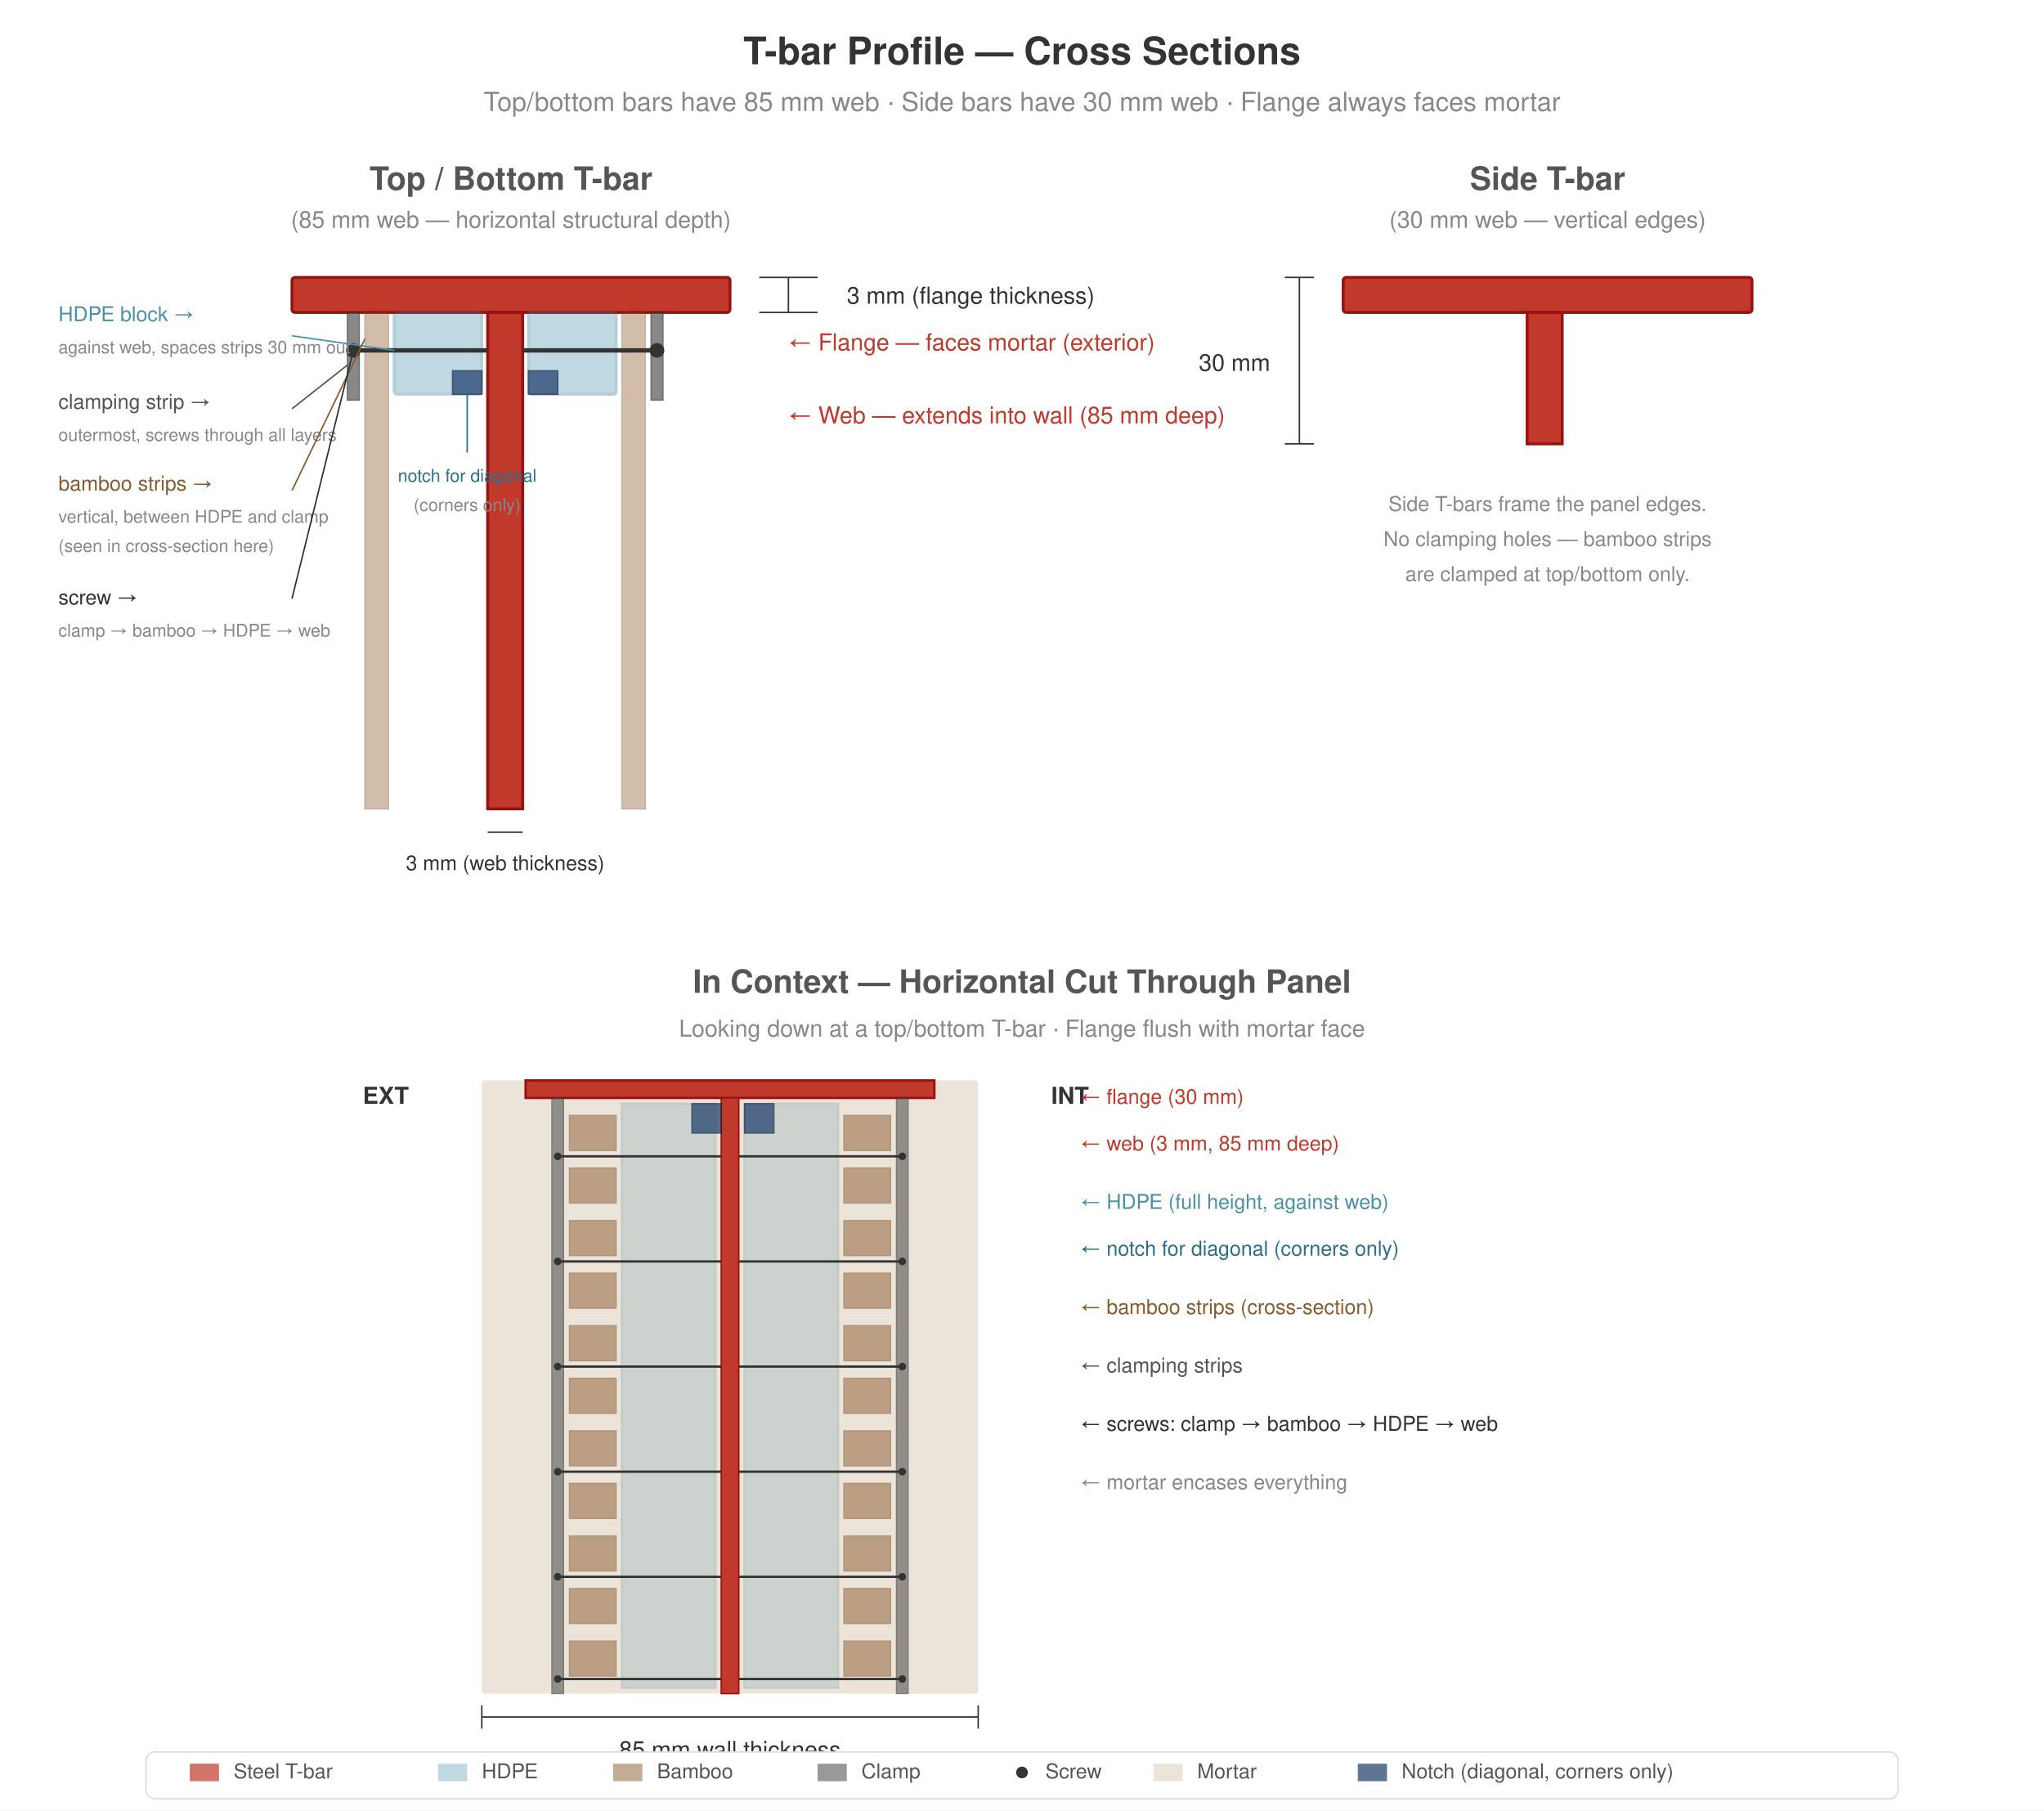
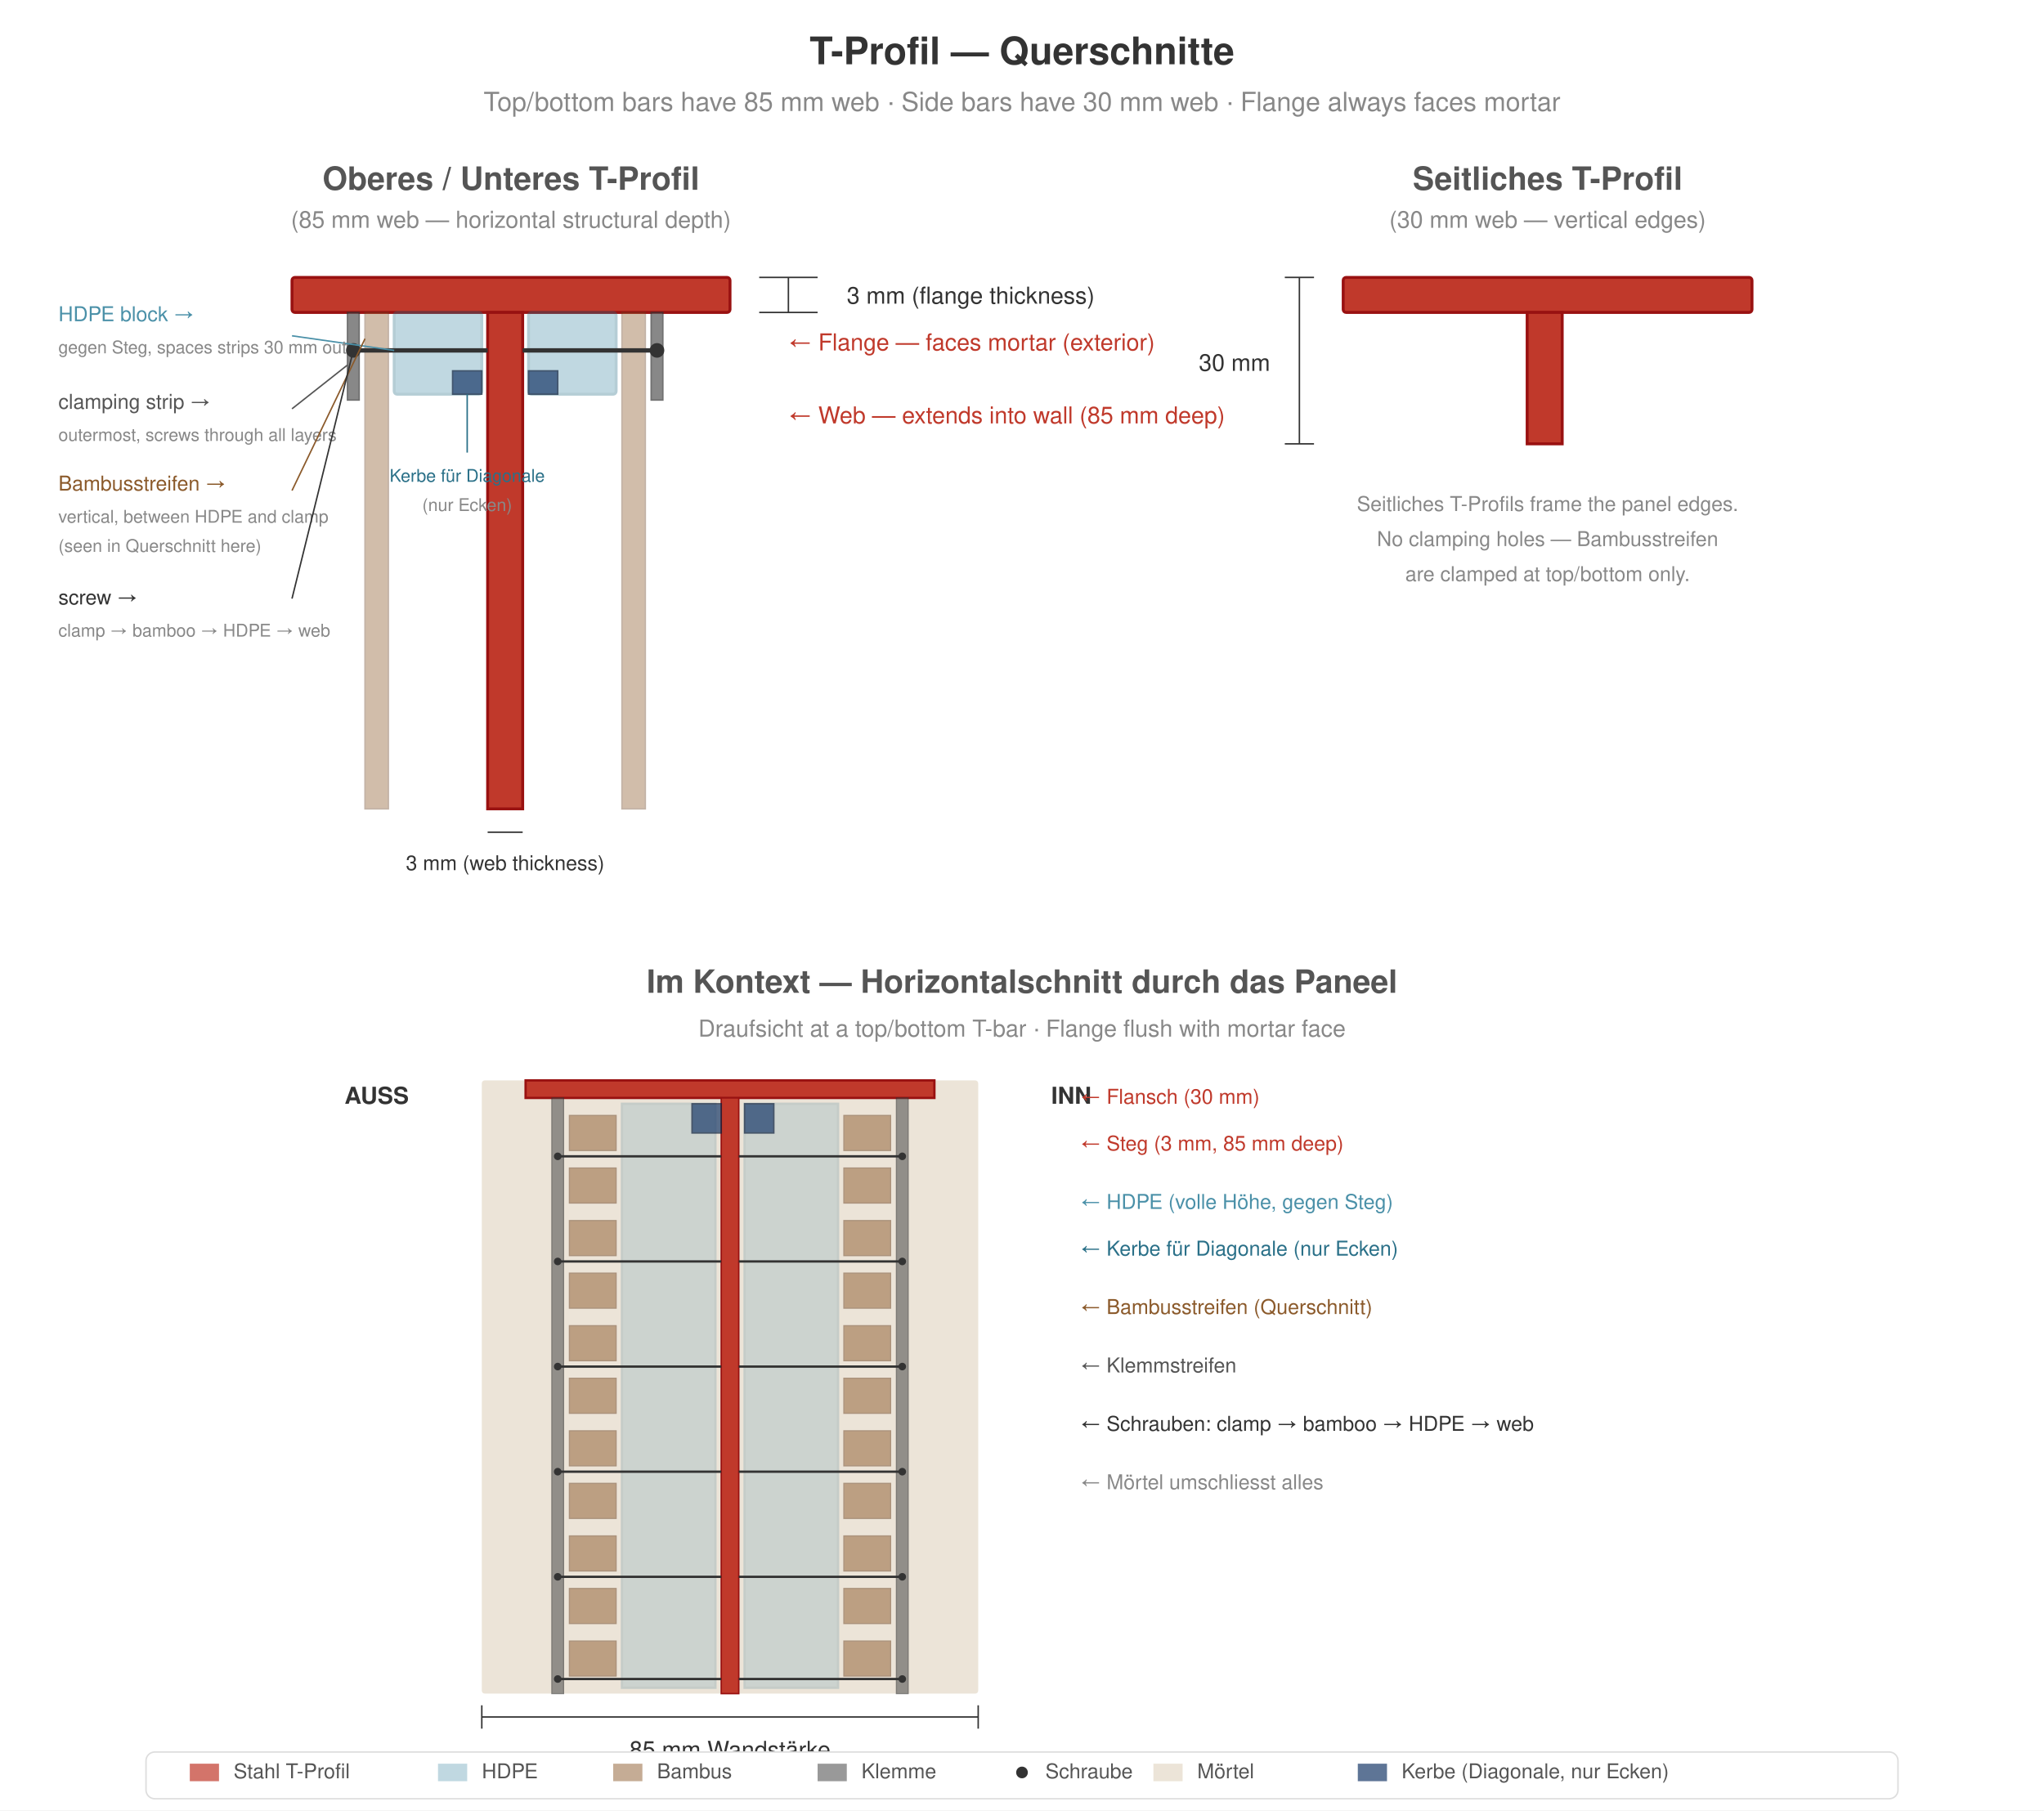
<svg xmlns="http://www.w3.org/2000/svg" viewBox="0 0 700 620" style="background:#ffffff">
  <rect width="100%" height="100%" fill="white" />
-   <text x="350" y="22" text-anchor="middle" font-size="13" fill="#333" font-weight="bold" font-family="Helvetica,Arial,sans-serif">T-bar Profile — Cross Sections</text>
+   <text x="350" y="22" text-anchor="middle" font-size="13" fill="#333" font-weight="bold" font-family="Helvetica,Arial,sans-serif">T-Profil — Querschnitte</text>
  <text x="350" y="38" text-anchor="middle" font-size="9" fill="#888" font-family="Helvetica,Arial,sans-serif">Top/bottom bars have 85 mm web · Side bars have 30 mm web · Flange always faces mortar</text>
-   <text x="175" y="65" text-anchor="middle" font-size="11" fill="#555" font-weight="bold" font-family="Helvetica,Arial,sans-serif">Top / Bottom T-bar</text>
+   <text x="175" y="65" text-anchor="middle" font-size="11" fill="#555" font-weight="bold" font-family="Helvetica,Arial,sans-serif">Oberes / Unteres T-Profil</text>
  <text x="175" y="78" text-anchor="middle" font-size="8" fill="#888" font-family="Helvetica,Arial,sans-serif">(85 mm web — horizontal structural depth)</text>
  <rect x="100" y="95" width="150" height="12" fill="#c0392b" stroke="#911" stroke-width="1" rx="1" />
  <rect x="167" y="107" width="12" height="170" fill="#c0392b" stroke="#911" stroke-width="1" />
  <rect x="135" y="107" width="30" height="28" fill="#4a90a8" opacity="0.35" stroke="#2a7088" stroke-width="1" rx="1" />
  <rect x="155" y="127" width="10" height="8" fill="#1a3a6a" opacity="0.7" stroke="#0d1f3c" stroke-width="0.5" />
  <rect x="181" y="107" width="30" height="28" fill="#4a90a8" opacity="0.35" stroke="#2a7088" stroke-width="1" rx="1" />
  <rect x="181" y="127" width="10" height="8" fill="#1a3a6a" opacity="0.7" stroke="#0d1f3c" stroke-width="0.5" />
  <rect x="125" y="107" width="8" height="170" fill="#8B5A2B" opacity="0.4" stroke="#6a4020" stroke-width="0.5" />
  <rect x="213" y="107" width="8" height="170" fill="#8B5A2B" opacity="0.4" stroke="#6a4020" stroke-width="0.5" />
  <rect x="119" y="107" width="4" height="30" fill="#555" opacity="0.7" stroke="#333" stroke-width="0.5" />
  <rect x="223" y="107" width="4" height="30" fill="#555" opacity="0.7" stroke="#333" stroke-width="0.5" />
  <line x1="121" y1="120" x2="167" y2="120" stroke="#333" stroke-width="1.5" />
  <circle cx="121" cy="120" r="2.5" fill="#333" />
  <line x1="225" y1="120" x2="179" y2="120" stroke="#333" stroke-width="1.5" />
  <circle cx="225" cy="120" r="2.5" fill="#333" />
  <line x1="160" y1="135" x2="160" y2="155" stroke="#2a7088" stroke-width="0.5" />
-   <text x="160" y="165" text-anchor="middle" font-size="6" fill="#2a7088" font-family="Helvetica,Arial,sans-serif">notch for diagonal</text>
-   <text x="160" y="175" text-anchor="middle" font-size="6" fill="#888" font-family="Helvetica,Arial,sans-serif">(corners only)</text>
+   <text x="160" y="165" text-anchor="middle" font-size="6" fill="#2a7088" font-family="Helvetica,Arial,sans-serif">Kerbe für Diagonale</text>
+   <text x="160" y="175" text-anchor="middle" font-size="6" fill="#888" font-family="Helvetica,Arial,sans-serif">(nur Ecken)</text>
  <line x1="260" y1="95" x2="280" y2="95" stroke="#333" stroke-width="0.5" />
  <line x1="260" y1="107" x2="280" y2="107" stroke="#333" stroke-width="0.5" />
  <line x1="270" y1="95" x2="270" y2="107" stroke="#333" stroke-width="0.5" />
  <text x="290" y="104" font-size="8" fill="#333" font-family="Helvetica,Arial,sans-serif">3 mm (flange thickness)</text>
  <line x1="167" y1="285" x2="179" y2="285" stroke="#333" stroke-width="0.5" />
  <text x="173" y="298" text-anchor="middle" font-size="7" fill="#333" font-family="Helvetica,Arial,sans-serif">3 mm (web thickness)</text>
  <g font-family="Helvetica,Arial,sans-serif">
    <text x="270" y="120" font-size="8" fill="#c0392b">← Flange — faces mortar (exterior)</text>
    <text x="270" y="145" font-size="8" fill="#c0392b">← Web — extends into wall (85 mm deep)</text>
    <line x1="135" y1="120" x2="100" y2="115" stroke="#4a90a8" stroke-width="0.5" />
    <text x="20" y="110" font-size="7" fill="#4a90a8">HDPE block →</text>
-     <text x="20" y="121" font-size="6" fill="#888">against web, spaces strips 30 mm out</text>
+     <text x="20" y="121" font-size="6" fill="#888">gegen Steg, spaces strips 30 mm out</text>
    <line x1="119" y1="125" x2="100" y2="140" stroke="#555" stroke-width="0.5" />
    <text x="20" y="140" font-size="7" fill="#555">clamping strip →</text>
    <text x="20" y="151" font-size="6" fill="#888">outermost, screws through all layers</text>
    <line x1="125" y1="116" x2="100" y2="168" stroke="#8B5A2B" stroke-width="0.5" />
-     <text x="20" y="168" font-size="7" fill="#8B5A2B">bamboo strips →</text>
+     <text x="20" y="168" font-size="7" fill="#8B5A2B">Bambusstreifen →</text>
    <text x="20" y="179" font-size="6" fill="#888">vertical, between HDPE and clamp</text>
-     <text x="20" y="189" font-size="6" fill="#888">(seen in cross-section here)</text>
+     <text x="20" y="189" font-size="6" fill="#888">(seen in Querschnitt here)</text>
    <line x1="121" y1="120" x2="100" y2="205" stroke="#333" stroke-width="0.5" />
    <text x="20" y="207" font-size="7" fill="#333">screw →</text>
    <text x="20" y="218" font-size="6" fill="#888">clamp → bamboo → HDPE → web</text>
  </g>
-   <text x="530" y="65" text-anchor="middle" font-size="11" fill="#555" font-weight="bold" font-family="Helvetica,Arial,sans-serif">Side T-bar</text>
+   <text x="530" y="65" text-anchor="middle" font-size="11" fill="#555" font-weight="bold" font-family="Helvetica,Arial,sans-serif">Seitliches T-Profil</text>
  <text x="530" y="78" text-anchor="middle" font-size="8" fill="#888" font-family="Helvetica,Arial,sans-serif">(30 mm web — vertical edges)</text>
  <rect x="460" y="95" width="140" height="12" fill="#c0392b" stroke="#911" stroke-width="1" rx="1" />
  <rect x="523" y="107" width="12" height="45" fill="#c0392b" stroke="#911" stroke-width="1" />
  <line x1="445" y1="95" x2="445" y2="152" stroke="#333" stroke-width="0.5" />
  <line x1="440" y1="95" x2="450" y2="95" stroke="#333" stroke-width="0.5" />
  <line x1="440" y1="152" x2="450" y2="152" stroke="#333" stroke-width="0.5" />
  <text x="435" y="127" text-anchor="end" font-size="8" fill="#333" font-family="Helvetica,Arial,sans-serif">30 mm</text>
-   <text x="530" y="175" text-anchor="middle" font-size="7" fill="#888" font-family="Helvetica,Arial,sans-serif">Side T-bars frame the panel edges.</text>
-   <text x="530" y="187" text-anchor="middle" font-size="7" fill="#888" font-family="Helvetica,Arial,sans-serif">No clamping holes — bamboo strips</text>
+   <text x="530" y="175" text-anchor="middle" font-size="7" fill="#888" font-family="Helvetica,Arial,sans-serif">Seitliches T-Profils frame the panel edges.</text>
+   <text x="530" y="187" text-anchor="middle" font-size="7" fill="#888" font-family="Helvetica,Arial,sans-serif">No clamping holes — Bambusstreifen</text>
  <text x="530" y="199" text-anchor="middle" font-size="7" fill="#888" font-family="Helvetica,Arial,sans-serif">are clamped at top/bottom only.</text>
-   <text x="350" y="340" text-anchor="middle" font-size="11" fill="#555" font-weight="bold" font-family="Helvetica,Arial,sans-serif">In Context — Horizontal Cut Through Panel</text>
-   <text x="350" y="355" text-anchor="middle" font-size="8" fill="#888" font-family="Helvetica,Arial,sans-serif">Looking down at a top/bottom T-bar · Flange flush with mortar face</text>
+   <text x="350" y="340" text-anchor="middle" font-size="11" fill="#555" font-weight="bold" font-family="Helvetica,Arial,sans-serif">Im Kontext — Horizontalschnitt durch das Paneel</text>
+   <text x="350" y="355" text-anchor="middle" font-size="8" fill="#888" font-family="Helvetica,Arial,sans-serif">Draufsicht at a top/bottom T-bar · Flange flush with mortar face</text>
  <g transform="translate(0, 370)">
    <rect x="165" y="0" width="170" height="210" fill="#d4c4a8" opacity="0.45" rx="1" />
    <rect x="180" y="0" width="140" height="6" fill="#c0392b" stroke="#911" stroke-width="0.8" />
    <rect x="247" y="6" width="6" height="204" fill="#c0392b" stroke="#911" stroke-width="0.5" />
    <rect x="213" y="8" width="32" height="200" fill="#4a90a8" opacity="0.2" stroke="#2a7088" stroke-width="0.8" />
    <rect x="255" y="8" width="32" height="200" fill="#4a90a8" opacity="0.2" stroke="#2a7088" stroke-width="0.8" />
    <rect x="237" y="8" width="10" height="10" fill="#1a3a6a" opacity="0.7" stroke="#0d1f3c" stroke-width="0.5" />
    <rect x="255" y="8" width="10" height="10" fill="#1a3a6a" opacity="0.7" stroke="#0d1f3c" stroke-width="0.5" />
    <g fill="#8B5A2B" opacity="0.5" stroke="#6a4020" stroke-width="0.4">
      <rect x="195" y="12" width="16" height="12" />
      <rect x="195" y="30" width="16" height="12" />
      <rect x="195" y="48" width="16" height="12" />
      <rect x="195" y="66" width="16" height="12" />
      <rect x="195" y="84" width="16" height="12" />
      <rect x="195" y="102" width="16" height="12" />
      <rect x="195" y="120" width="16" height="12" />
      <rect x="195" y="138" width="16" height="12" />
      <rect x="195" y="156" width="16" height="12" />
      <rect x="195" y="174" width="16" height="12" />
      <rect x="195" y="192" width="16" height="12" />
      <rect x="289" y="12" width="16" height="12" />
      <rect x="289" y="30" width="16" height="12" />
      <rect x="289" y="48" width="16" height="12" />
      <rect x="289" y="66" width="16" height="12" />
      <rect x="289" y="84" width="16" height="12" />
      <rect x="289" y="102" width="16" height="12" />
      <rect x="289" y="120" width="16" height="12" />
      <rect x="289" y="138" width="16" height="12" />
      <rect x="289" y="156" width="16" height="12" />
      <rect x="289" y="174" width="16" height="12" />
      <rect x="289" y="192" width="16" height="12" />
    </g>
    <rect x="189" y="6" width="4" height="204" fill="#555" opacity="0.6" stroke="#333" stroke-width="0.4" />
    <rect x="307" y="6" width="4" height="204" fill="#555" opacity="0.6" stroke="#333" stroke-width="0.4" />
    <g stroke="#333" stroke-width="0.8">
      <line x1="191" y1="26" x2="247" y2="26" />
      <line x1="191" y1="62" x2="247" y2="62" />
      <line x1="191" y1="98" x2="247" y2="98" />
      <line x1="191" y1="134" x2="247" y2="134" />
      <line x1="191" y1="170" x2="247" y2="170" />
      <line x1="191" y1="205" x2="247" y2="205" />
    </g>
    <g fill="#333">
      <circle cx="191" cy="26" r="1.3" />
      <circle cx="191" cy="62" r="1.3" />
      <circle cx="191" cy="98" r="1.3" />
      <circle cx="191" cy="134" r="1.3" />
      <circle cx="191" cy="170" r="1.3" />
      <circle cx="191" cy="205" r="1.3" />
    </g>
    <g stroke="#333" stroke-width="0.8">
      <line x1="309" y1="26" x2="253" y2="26" />
      <line x1="309" y1="62" x2="253" y2="62" />
      <line x1="309" y1="98" x2="253" y2="98" />
      <line x1="309" y1="134" x2="253" y2="134" />
      <line x1="309" y1="170" x2="253" y2="170" />
      <line x1="309" y1="205" x2="253" y2="205" />
    </g>
    <g fill="#333">
      <circle cx="309" cy="26" r="1.3" />
      <circle cx="309" cy="62" r="1.3" />
      <circle cx="309" cy="98" r="1.3" />
      <circle cx="309" cy="134" r="1.3" />
      <circle cx="309" cy="170" r="1.3" />
      <circle cx="309" cy="205" r="1.3" />
    </g>
-     <text x="140" y="8" text-anchor="end" font-size="8" fill="#333" font-weight="bold" font-family="Helvetica,Arial,sans-serif">EXT</text>
-     <text x="360" y="8" font-size="8" fill="#333" font-weight="bold" font-family="Helvetica,Arial,sans-serif">INT</text>
+     <text x="140" y="8" text-anchor="end" font-size="8" fill="#333" font-weight="bold" font-family="Helvetica,Arial,sans-serif">AUSS</text>
+     <text x="360" y="8" font-size="8" fill="#333" font-weight="bold" font-family="Helvetica,Arial,sans-serif">INN</text>
    <g font-family="Helvetica,Arial,sans-serif">
-       <text x="370" y="8" font-size="7" fill="#c0392b">← flange (30 mm)</text>
-       <text x="370" y="24" font-size="7" fill="#c0392b">← web (3 mm, 85 mm deep)</text>
-       <text x="370" y="44" font-size="7" fill="#4a90a8">← HDPE (full height, against web)</text>
-       <text x="370" y="60" font-size="7" fill="#2a7088">← notch for diagonal (corners only)</text>
-       <text x="370" y="80" font-size="7" fill="#8B5A2B">← bamboo strips (cross-section)</text>
-       <text x="370" y="100" font-size="7" fill="#555">← clamping strips</text>
-       <text x="370" y="120" font-size="7" fill="#333">← screws: clamp → bamboo → HDPE → web</text>
-       <text x="370" y="140" font-size="7" fill="#888">← mortar encases everything</text>
+       <text x="370" y="8" font-size="7" fill="#c0392b">← Flansch (30 mm)</text>
+       <text x="370" y="24" font-size="7" fill="#c0392b">← Steg (3 mm, 85 mm deep)</text>
+       <text x="370" y="44" font-size="7" fill="#4a90a8">← HDPE (volle Höhe, gegen Steg)</text>
+       <text x="370" y="60" font-size="7" fill="#2a7088">← Kerbe für Diagonale (nur Ecken)</text>
+       <text x="370" y="80" font-size="7" fill="#8B5A2B">← Bambusstreifen (Querschnitt)</text>
+       <text x="370" y="100" font-size="7" fill="#555">← Klemmstreifen</text>
+       <text x="370" y="120" font-size="7" fill="#333">← Schrauben: clamp → bamboo → HDPE → web</text>
+       <text x="370" y="140" font-size="7" fill="#888">← Mörtel umschliesst alles</text>
    </g>
    <line x1="165" y1="218" x2="335" y2="218" stroke="#333" stroke-width="0.5" />
    <line x1="165" y1="214" x2="165" y2="222" stroke="#333" stroke-width="0.5" />
    <line x1="335" y1="214" x2="335" y2="222" stroke="#333" stroke-width="0.5" />
-     <text x="250" y="232" text-anchor="middle" font-size="8" fill="#333" font-family="Helvetica,Arial,sans-serif">85 mm wall thickness</text>
+     <text x="250" y="232" text-anchor="middle" font-size="8" fill="#333" font-family="Helvetica,Arial,sans-serif">85 mm Wandstärke</text>
  </g>
  <g transform="translate(50, 600)" font-family="Helvetica,Arial,sans-serif" font-size="7" fill="#555">
    <rect x="0" y="0" width="600" height="16" fill="white" stroke="#ddd" stroke-width="0.5" rx="3" />
    <rect x="15" y="4" width="10" height="6" fill="#c0392b" opacity="0.7" />
-     <text x="30" y="9">Steel T-bar</text>
+     <text x="30" y="9">Stahl T-Profil</text>
    <rect x="100" y="4" width="10" height="6" fill="#4a90a8" opacity="0.35" />
    <text x="115" y="9">HDPE</text>
    <rect x="160" y="4" width="10" height="6" fill="#8B5A2B" opacity="0.5" />
-     <text x="175" y="9">Bamboo</text>
+     <text x="175" y="9">Bambus</text>
    <rect x="230" y="4" width="10" height="6" fill="#555" opacity="0.6" />
-     <text x="245" y="9">Clamp</text>
+     <text x="245" y="9">Klemme</text>
    <circle cx="300" cy="7" r="2" fill="#333" />
-     <text x="308" y="9">Screw</text>
+     <text x="308" y="9">Schraube</text>
    <rect x="345" y="4" width="10" height="6" fill="#d4c4a8" opacity="0.45" />
-     <text x="360" y="9">Mortar</text>
+     <text x="360" y="9">Mörtel</text>
    <rect x="415" y="4" width="10" height="6" fill="#1a3a6a" opacity="0.7" />
-     <text x="430" y="9">Notch (diagonal, corners only)</text>
+     <text x="430" y="9">Kerbe (Diagonale, nur Ecken)</text>
  </g>
</svg>
